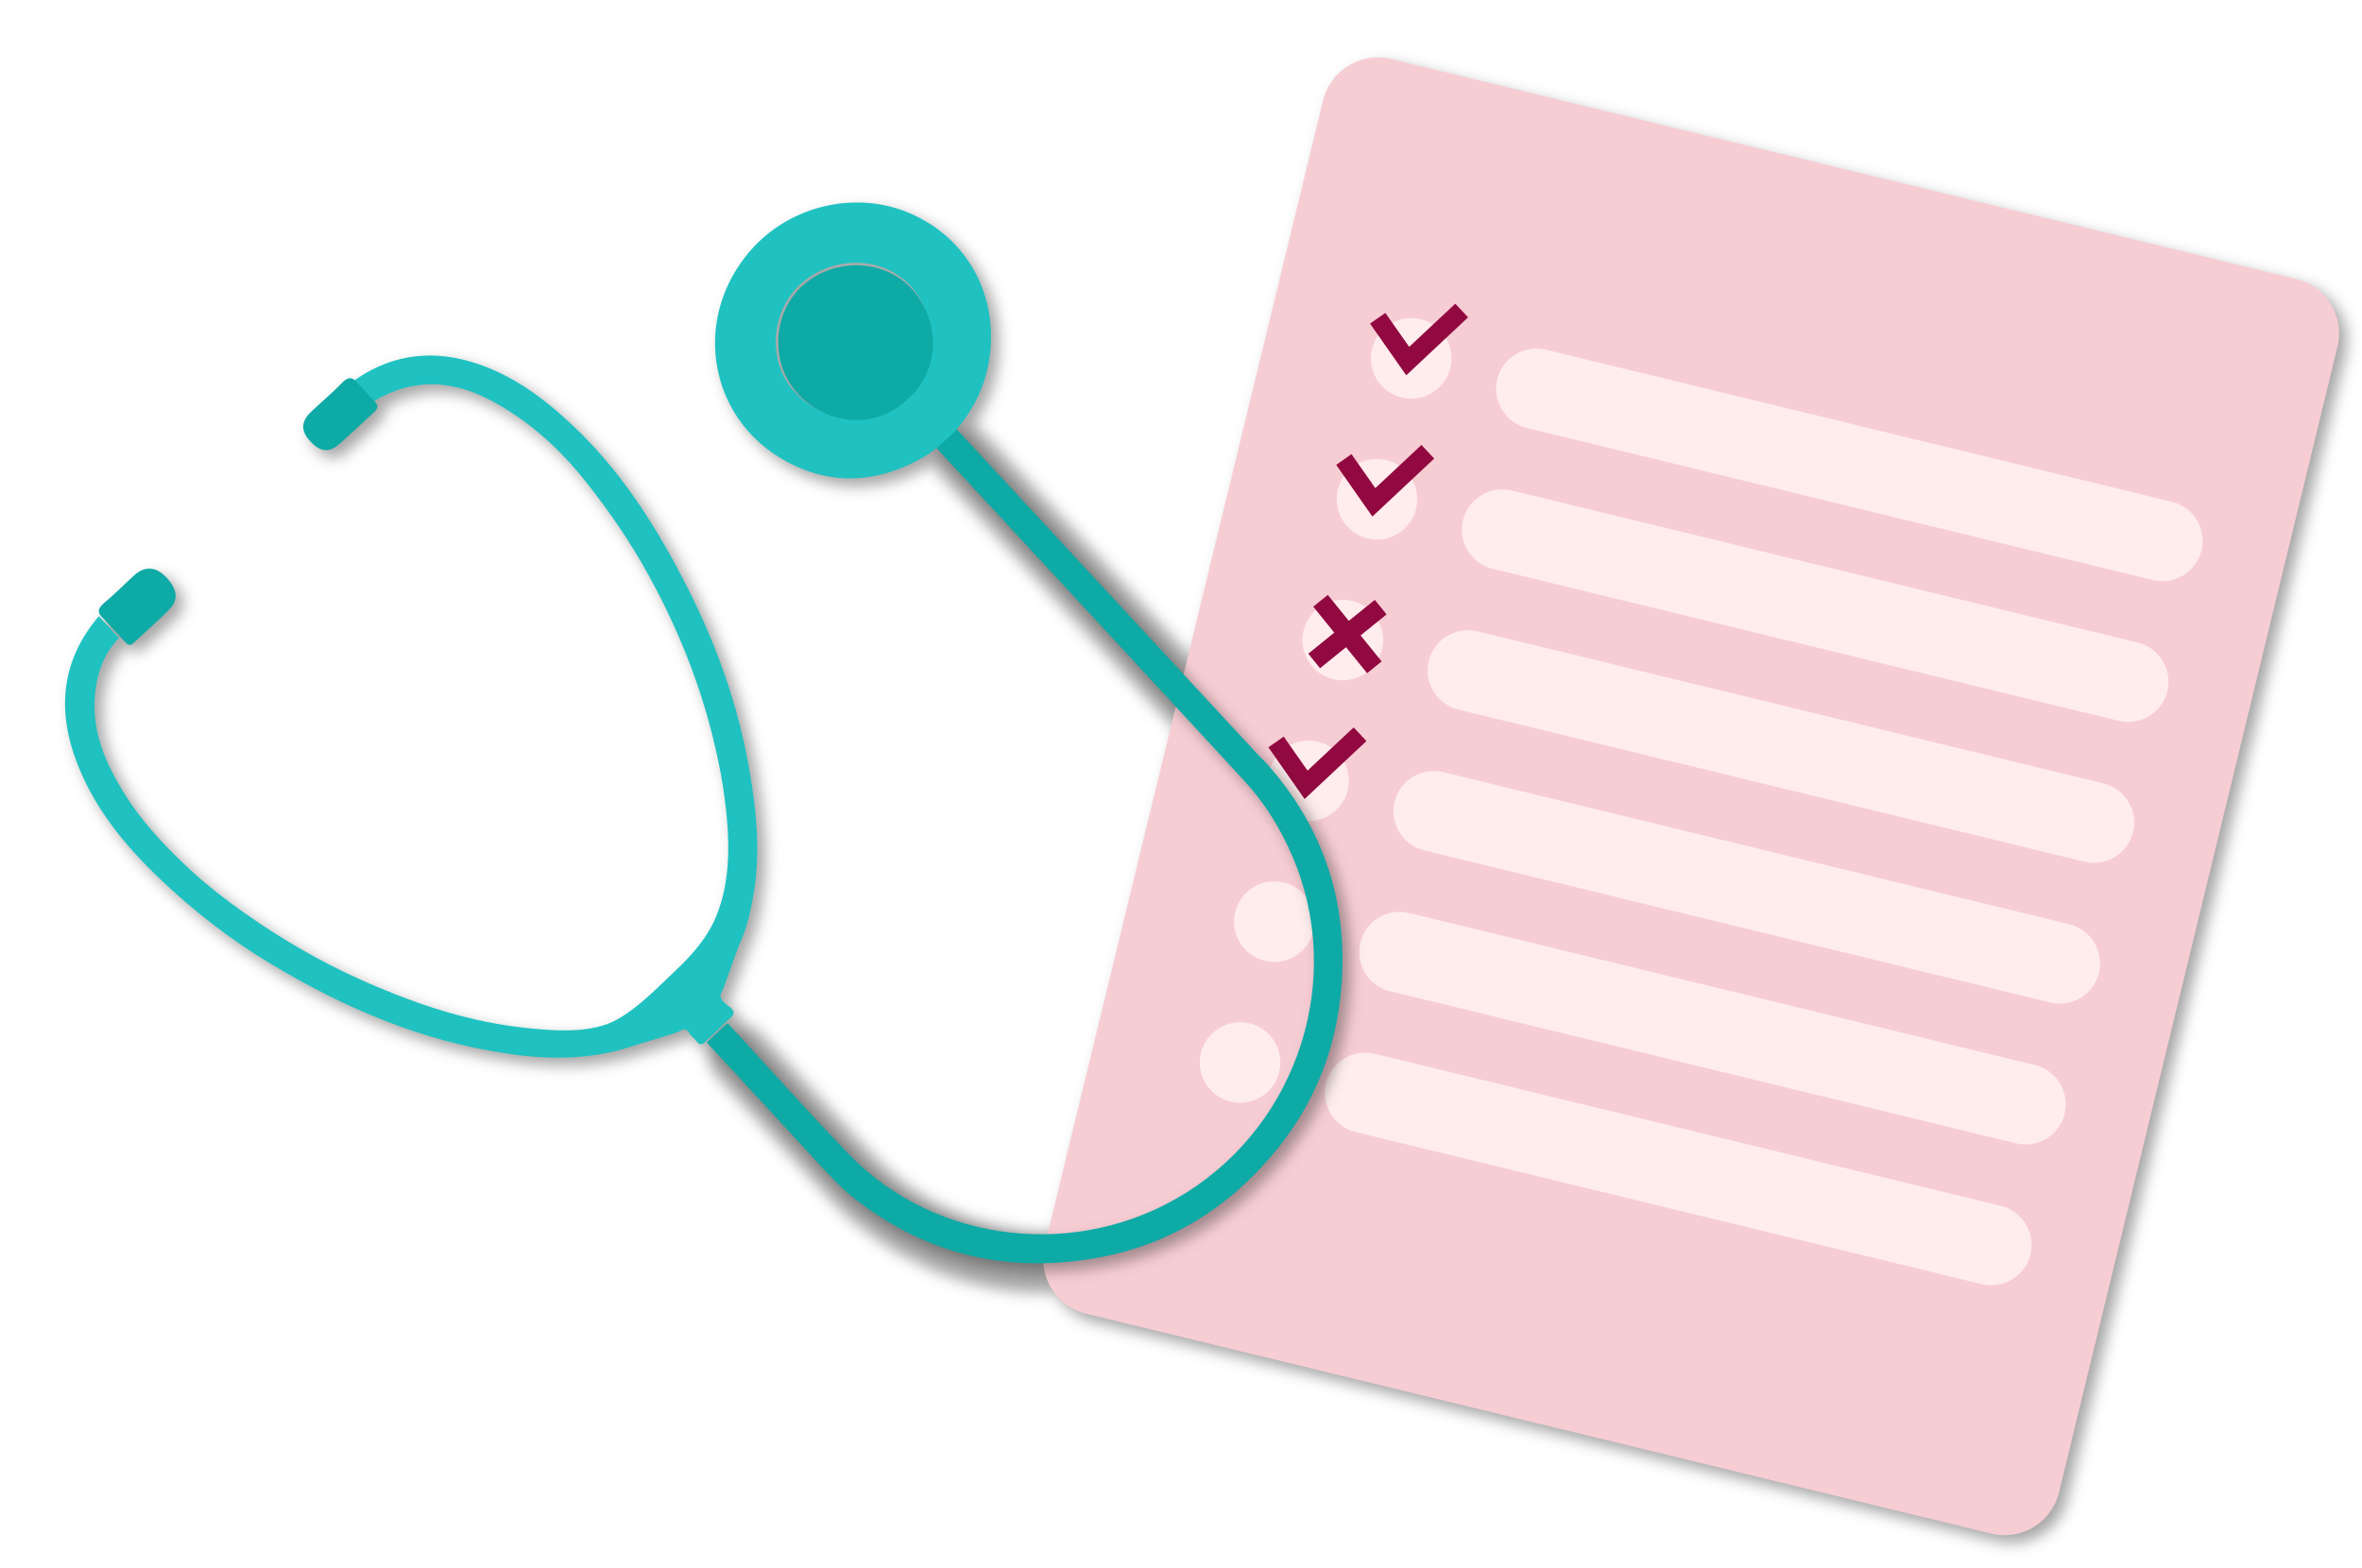
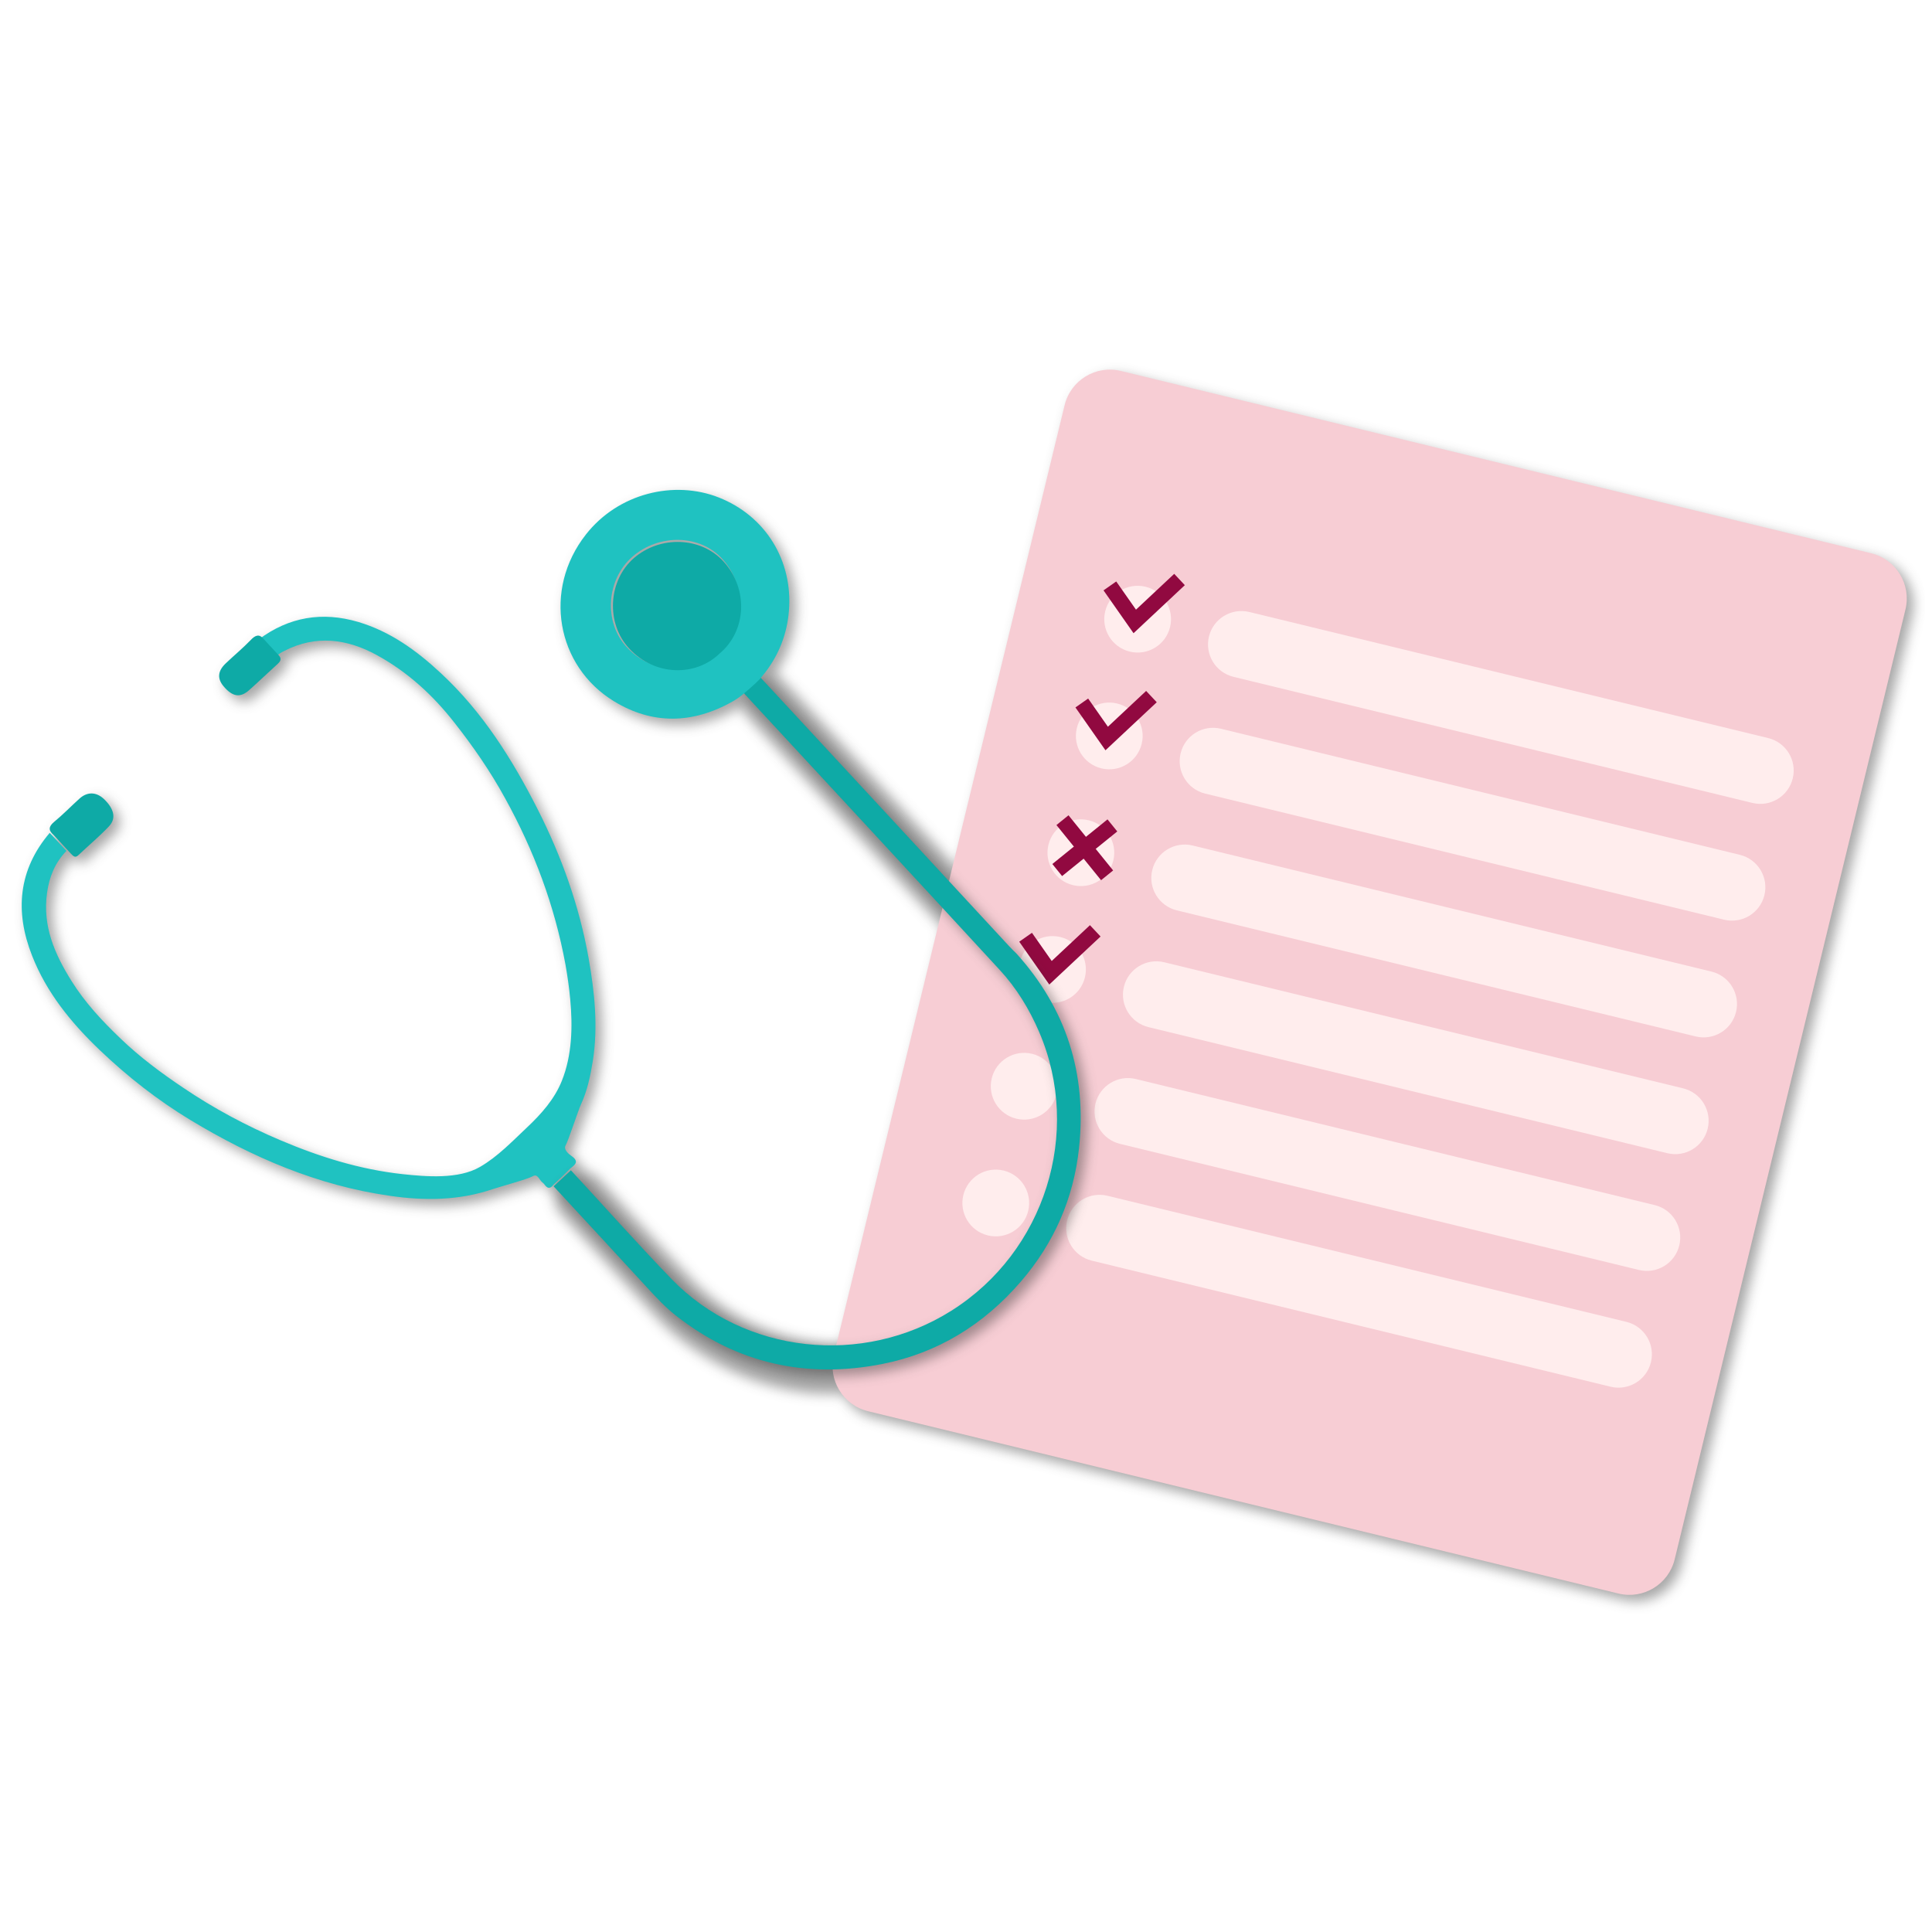
- <svg xmlns="http://www.w3.org/2000/svg" fill="none" height="150" width="226">
-   <filter id="a" color-interpolation-filters="sRGB" filterUnits="userSpaceOnUse" height="149.703" width="226.587" x="-.695" y="-.695">
+ <svg xmlns="http://www.w3.org/2000/svg" fill="none" height="60" viewBox="0 0 60 60" width="60">
+   <filter id="a" color-interpolation-filters="sRGB" filterUnits="userSpaceOnUse" height="40.279" width="60.966" x="-1.187" y="9.813">
    <feFlood flood-opacity="0" result="BackgroundImageFix" />
-     <feColorMatrix in="SourceAlpha" result="hardAlpha" values="0 0 0 0 0 0 0 0 0 0 0 0 0 0 0 0 0 0 127 0" />
-     <feOffset dx=".695" dy=".695" />
-     <feGaussianBlur stdDeviation=".695" />
-     <feColorMatrix values="0 0 0 0 0.129 0 0 0 0 0.129 0 0 0 0 0.129 0 0 0 0.4 0" />
-     <feBlend in2="BackgroundImageFix" result="effect1_dropShadow_17863_421589" />
-     <feBlend in="SourceGraphic" in2="effect1_dropShadow_17863_421589" result="shape" />
+     <feColorMatrix in="SourceAlpha" result="hardAlpha" type="matrix" values="0 0 0 0 0 0 0 0 0 0 0 0 0 0 0 0 0 0 127 0" />
+     <feOffset dx=".187" dy=".187" />
+     <feGaussianBlur stdDeviation=".187" />
+     <feColorMatrix type="matrix" values="0 0 0 0 0.129 0 0 0 0 0.129 0 0 0 0 0.129 0 0 0 0.4 0" />
+     <feBlend in2="BackgroundImageFix" mode="normal" result="effect1_dropShadow_172_62249" />
+     <feBlend in="SourceGraphic" in2="effect1_dropShadow_172_62249" mode="normal" result="shape" />
  </filter>
-   <filter id="b" color-interpolation-filters="sRGB" filterUnits="userSpaceOnUse" height="83.237" width="63.618" x="66.922" y="39.752">
+   <filter id="b" color-interpolation-filters="sRGB" filterUnits="userSpaceOnUse" height="22.395" width="17.117" x="17.006" y="20.696">
    <feFlood flood-opacity="0" result="BackgroundImageFix" />
-     <feColorMatrix in="SourceAlpha" result="hardAlpha" values="0 0 0 0 0 0 0 0 0 0 0 0 0 0 0 0 0 0 127 0" />
-     <feOffset dx=".695" dy=".695" />
-     <feGaussianBlur stdDeviation=".695" />
-     <feColorMatrix values="0 0 0 0 0.129 0 0 0 0 0.129 0 0 0 0 0.129 0 0 0 0.4 0" />
-     <feBlend in2="BackgroundImageFix" result="effect1_dropShadow_17863_421589" />
-     <feBlend in="SourceGraphic" in2="effect1_dropShadow_17863_421589" result="shape" />
+     <feColorMatrix in="SourceAlpha" result="hardAlpha" type="matrix" values="0 0 0 0 0 0 0 0 0 0 0 0 0 0 0 0 0 0 127 0" />
+     <feOffset dx=".187" dy=".187" />
+     <feGaussianBlur stdDeviation=".187" />
+     <feColorMatrix type="matrix" values="0 0 0 0 0.129 0 0 0 0 0.129 0 0 0 0 0.129 0 0 0 0.4 0" />
+     <feBlend in2="BackgroundImageFix" mode="normal" result="effect1_dropShadow_172_62249" />
+     <feBlend in="SourceGraphic" in2="effect1_dropShadow_172_62249" mode="normal" result="shape" />
  </filter>
-   <g filter="url(#a)">
-     <rect fill="#f7cdd4" height="123.567" rx="5.372" transform="rotate(13.657 127.867 4.383)" width="99.878" x="127.867" y="4.383" />
-     <g fill="#ffeded">
-       <rect height="7.705" rx="3.853" transform="rotate(13.657 144.168 32.559)" width="69.346" x="144.168" y="32.559" />
-       <rect height="7.705" rx="3.853" transform="rotate(13.657 140.895 46.036)" width="69.346" x="140.895" y="46.036" />
-       <rect height="7.705" rx="3.853" transform="rotate(13.657 137.619 59.513)" width="69.346" x="137.619" y="59.513" />
-       <rect height="7.705" rx="3.853" transform="rotate(13.657 134.346 72.99)" width="69.346" x="134.346" y="72.99" />
-       <rect height="7.705" rx="3.853" transform="rotate(13.657 131.07 86.467)" width="69.346" x="131.07" y="86.467" />
-       <rect height="7.705" rx="3.853" transform="rotate(13.657 127.797 99.944)" width="69.346" x="127.797" y="99.944" />
-       <rect height="7.705" rx="3.853" transform="rotate(13.657 132.191 29.648)" width="7.705" x="132.191" y="29.648" />
-       <rect height="7.705" rx="3.853" transform="rotate(13.657 128.916 43.125)" width="7.705" x="128.916" y="43.125" />
-       <rect height="7.705" rx="3.853" transform="rotate(13.657 125.641 56.602)" width="7.705" x="125.641" y="56.602" />
-       <rect height="7.705" rx="3.853" transform="rotate(13.657 122.367 70.08)" width="7.705" x="122.367" y="70.079" />
-       <rect height="7.705" rx="3.853" transform="rotate(13.657 119.092 83.557)" width="7.705" x="119.092" y="83.557" />
-       <rect height="7.705" rx="3.853" transform="rotate(13.657 115.818 97.034)" width="7.705" x="115.818" y="97.034" />
+   <clipPath id="c">
+     <path d="m0 0h60v60h-60z" />
+   </clipPath>
+   <g clip-path="url(#c)">
+     <g filter="url(#a)">
+       <rect fill="#f7cdd4" height="33.247" rx="1.446" transform="matrix(.9717274 .2361055 -.2361055 .9717274 3.58395 -7.570917)" width="26.873" x="33.404" y="11.179" />
+       <g fill="#ffeded">
+         <rect height="2.073" rx="1.037" transform="matrix(.9717274 .2361055 -.2361055 .9717274 5.497935 -8.392086)" width="18.658" x="37.79" y="18.761" />
+         <rect height="2.073" rx="1.037" transform="matrix(.9717274 .2361055 -.2361055 .9717274 6.329233 -8.081694)" width="18.658" x="36.91" y="22.387" />
+         <rect height="2.073" rx="1.037" transform="matrix(.9717274 .2361055 -.2361055 .9717274 7.160417 -7.771148)" width="18.658" x="36.029" y="26.013" />
+         <rect height="2.073" rx="1.037" transform="matrix(.9717274 .2361055 -.2361055 .9717274 7.991749 -7.460632)" width="18.658" x="35.148" y="29.639" />
+         <rect height="2.073" rx="1.037" transform="matrix(.9717274 .2361055 -.2361055 .9717274 8.822866 -7.149926)" width="18.658" x="34.266" y="33.265" />
+         <rect height="2.073" rx="1.037" transform="matrix(.9717274 .2361055 -.2361055 .9717274 9.654093 -6.839542)" width="18.658" x="33.386" y="36.891" />
+         <rect height="2.073" rx="1.037" transform="matrix(.9717274 .2361055 -.2361055 .9717274 5.221746 -7.653422)" width="2.073" x="34.568" y="17.977" />
+         <rect height="2.073" rx="1.037" transform="matrix(.9717274 .2361055 -.2361055 .9717274 6.052993 -7.342797)" width="2.073" x="33.687" y="21.603" />
+         <rect height="2.073" rx="1.037" transform="matrix(.9717274 .2361055 -.2361055 .9717274 6.884313 -7.032187)" width="2.073" x="32.805" y="25.23" />
+         <rect height="2.073" rx="1.037" transform="matrix(.9717274 .2361055 -.2361055 .9717274 7.715573 -6.721679)" width="2.073" x="31.924" y="28.856" />
+         <rect height="2.073" rx="1.037" transform="matrix(.9717274 .2361055 -.2361055 .9717274 8.54679 -6.411201)" width="2.073" x="31.044" y="32.482" />
+         <rect height="2.073" rx="1.037" transform="matrix(.9717274 .2361055 -.2361055 .9717274 9.378036 -6.100575)" width="2.073" x="30.162" y="36.108" />
+       </g>
+       <path d="m34.468 18.196.773 1.103 1.39-1.302" stroke="#910940" stroke-width=".482" />
+       <path d="m33.596 21.832.773 1.103 1.39-1.302" stroke="#910940" stroke-width=".482" />
+       <path d="m31.851 29.107.773 1.103 1.39-1.302" stroke="#910940" stroke-width=".482" />
+       <path d="m32.996 25.471 1.386 1.713" stroke="#910940" stroke-width=".482" />
+       <path d="m34.546 25.634-1.713 1.386" stroke="#910940" stroke-width=".482" />
+       <path d="m17.183 36.8c-.084.107-.168.126-.259.005-.022-.031-.047-.059-.073-.079-.1-.069-.149-.287-.301-.199-.155.092-1.016.324-1.255.405-1.04.353-2.113.363-3.194.204-2.24-.32-4.269-1.194-6.193-2.356-1.016-.616-1.944-1.342-2.811-2.169-.889-.85-1.654-1.787-2.102-2.935-.536-1.361-.431-2.661.55-3.812.172.186.348.376.519.561-.356.366-.536.811-.603 1.307-.144 1.029.238 1.9.759 2.732.42.675.962 1.253 1.528 1.793.591.568 1.25 1.059 1.93 1.516.957.648 1.972 1.191 3.039 1.642 1.213.514 2.458.903 3.776 1.048.739.08 1.747.166 2.416-.225.548-.316 1.003-.796 1.46-1.226.441-.416.854-.878 1.08-1.447.318-.793.339-1.686.26-2.53-.033-.359-.084-.715-.147-1.075-.336-1.832-.977-3.543-1.876-5.17-.456-.833-.991-1.608-1.576-2.35-.672-.86-1.46-1.577-2.407-2.095-.921-.505-1.89-.636-2.87-.132-.105.053-.206.11-.281.202-.172-.186-.344-.372-.516-.557.938-.7 1.971-.871 3.085-.544.997.296 1.816.888 2.57 1.592 1.298 1.206 2.218 2.673 3.009 4.231.741 1.464 1.293 3.001 1.58 4.621.186 1.054.299 2.123.13 3.197-.074.457-.17.913-.364 1.335-.091.194-.395 1.136-.48 1.281-.073.126.093.266.174.323.26.178.119.279-.034.398-.17.179-.347.343-.524.507z" fill="#1fc2c1" />
+       <g filter="url(#b)">
+         <path d="m17.193 36.841c.179-.166.358-.331.537-.497 1.043 1.127 2.066 2.28 3.133 3.385 2.248 2.317 5.925 2.717 8.684.976 2.9-1.828 4.068-5.528 2.726-8.653-.305-.713-.708-1.371-1.23-1.935-2.647-2.876-5.302-5.737-7.957-8.606-.173-.235-.166-.227.192-.551.199-.184.267.002.358.1 2.571 2.771 5.135 5.549 7.702 8.323.073.079.15.154.227.229 1.552 1.717 2.193 3.742 1.945 6.043-.167 1.559-.772 2.946-1.805 4.144-1.153 1.338-2.581 2.22-4.31 2.562-2.356.461-4.508-.013-6.405-1.505-.325-.255-.606-.559-.883-.858-.97-1.056-1.944-2.108-2.914-3.156z" fill="#0eaaa6" />
+       </g>
+       <path d="m23.456 21.227c-.362.328-.504.445-.704.557-1.236.701-2.492.725-3.685-.006-1.785-1.09-2.215-3.463-.873-5.176 1.009-1.289 2.744-1.698 4.129-1.152 1.444.571 2.31 1.953 2.177 3.534-.061.709-.304 1.333-.734 1.898-.093.107-.11.16-.309.344zm-1.18-1.004c.84-.705.929-2.006.168-2.853-.704-.785-1.985-.796-2.803-.082-.806.702-.908 2.03-.173 2.815.792.856 2.051.851 2.809.12z" fill="#1fc2c1" />
+       <path d="m2.195 26.504c-.176-.19-.355-.384-.531-.574-.169-.143-.154-.262.016-.405.277-.227.528-.489.794-.728.242-.216.52-.203.752.016.319.305.391.606.155.853-.295.311-.628.589-.942.887-.111.111-.171.023-.246-.05z" fill="#0eaaa6" />
+       <path d="m8.188 19.845c.156.168.312.337.467.505.08.086.083.162-.025.262-.303.274-.596.558-.898.825-.274.241-.511.201-.781-.115-.211-.244-.192-.48.056-.717.256-.244.529-.47.772-.721.159-.173.278-.197.409-.039z" fill="#0eaaa6" />
+       <path d="m22.35 20.293c-.74.721-1.999.715-2.806-.149-.741-.793-.655-2.118.14-2.81.807-.703 2.085-.677 2.796.115.769.855.7 2.15-.13 2.844z" fill="#0eaaa6" />
    </g>
-     <path d="m131.82 30.458 2.873 4.1 5.164-4.842M128.58 43.976l2.872 4.1 5.165-4.842M122.094 71.01l2.872 4.099 5.165-4.84M126.35 57.497l5.152 6.367M132.107 58.104l-6.367 5.152" stroke="#910940" stroke-width="1.791" />
-     <path d="M67.58 99.608c-.312.397-.625.469-.962.017a1.344 1.344 0 0 0-.272-.294c-.372-.255-.555-1.069-1.118-.738-.578.344-3.776 1.203-4.663 1.506-3.865 1.313-7.852 1.348-11.873.76-8.324-1.188-15.866-4.436-23.015-8.757-3.775-2.289-7.224-4.988-10.448-8.06-3.304-3.16-6.145-6.64-7.812-10.907-1.992-5.058-1.603-9.891 2.045-14.167.64.69 1.292 1.396 1.93 2.086-1.321 1.36-1.99 3.015-2.24 4.857-.537 3.823.885 7.062 2.822 10.152 1.562 2.51 3.575 4.655 5.678 6.664 2.199 2.111 4.648 3.936 7.172 5.636a65.668 65.668 0 0 0 11.296 6.102c4.51 1.909 9.136 3.356 14.035 3.895 2.745.295 6.493.618 8.978-.836 2.036-1.175 3.726-2.958 5.425-4.557 1.64-1.544 3.172-3.263 4.013-5.378 1.182-2.948 1.261-6.267.966-9.404a48.73 48.73 0 0 0-.546-3.994c-1.249-6.809-3.63-13.169-6.971-19.214-1.696-3.095-3.683-5.975-5.857-8.736-2.498-3.197-5.425-5.862-8.945-7.786-3.423-1.879-7.023-2.365-10.668-.492-.389.196-.764.407-1.045.749l-1.917-2.072c3.487-2.6 7.327-3.235 11.466-2.02 3.706 1.098 6.749 3.3 9.55 5.917 4.826 4.48 8.245 9.936 11.185 15.724 2.755 5.442 4.807 11.153 5.873 17.176.69 3.916 1.11 7.891.483 11.88-.274 1.7-.633 3.396-1.355 4.964-.337.721-1.469 4.224-1.785 4.762-.272.47.345.99.648 1.2.966.661.443 1.036-.124 1.48-.633.666-1.291 1.275-1.95 1.885z" fill="#1fc2c1" />
-     <g filter="url(#b)">
-       <path d="m67.617 99.76 1.995-1.846c3.877 4.189 7.678 8.474 11.643 12.581 8.354 8.611 22.023 10.1 32.277 3.628 10.779-6.794 15.119-20.545 10.13-32.16-1.134-2.65-2.631-5.097-4.569-7.192-9.839-10.69-19.708-21.324-29.576-31.987-.643-.873-.616-.843.713-2.046.74-.684.993.006 1.332.372 9.557 10.297 19.085 20.622 28.627 30.933.272.293.557.572.843.851 5.769 6.381 8.153 13.91 7.23 22.458-.619 5.794-2.871 10.951-6.71 15.4-4.287 4.974-9.593 8.253-16.018 9.523-8.757 1.714-16.754-.048-23.807-5.594-1.207-.949-2.251-2.077-3.281-3.19a4245.888 4245.888 0 0 0-10.83-11.73z" fill="#0eaaa6" />
-     </g>
-     <path d="M90.897 41.727c-1.344 1.218-1.874 1.655-2.615 2.07-4.593 2.606-9.262 2.695-13.698-.02-6.633-4.051-8.23-12.87-3.245-19.237 3.75-4.791 10.199-6.311 15.346-4.281 5.369 2.121 8.585 7.259 8.09 13.135-.225 2.635-1.128 4.953-2.728 7.054-.344.399-.41.595-1.15 1.28zm-4.386-3.73c3.123-2.621 3.454-7.457.622-10.605-2.616-2.917-7.378-2.957-10.418-.306-2.995 2.61-3.373 7.543-.644 10.463 2.943 3.18 7.623 3.162 10.44.447z" fill="#1fc2c1" />
-     <path d="m11.874 61.34-1.972-2.132c-.63-.532-.573-.975.06-1.505 1.03-.842 1.963-1.817 2.952-2.704.9-.805 1.931-.757 2.796.06 1.185 1.132 1.452 2.25.578 3.17-1.097 1.155-2.334 2.188-3.501 3.297-.415.41-.634.085-.913-.187zM34.15 36.59l1.737 1.877c.295.32.31.603-.092.974-1.126 1.017-2.215 2.075-3.339 3.065-1.02.894-1.9.746-2.903-.426-.784-.906-.715-1.785.208-2.664.953-.907 1.968-1.747 2.87-2.68.589-.644 1.03-.732 1.519-.146zM86.782 38.258c-2.748 2.679-7.428 2.656-10.428-.556-2.755-2.947-2.435-7.87.521-10.442 3-2.613 7.748-2.517 10.39.426 2.86 3.178 2.6 7.99-.483 10.571z" fill="#0eaaa6" />
  </g>
</svg>
